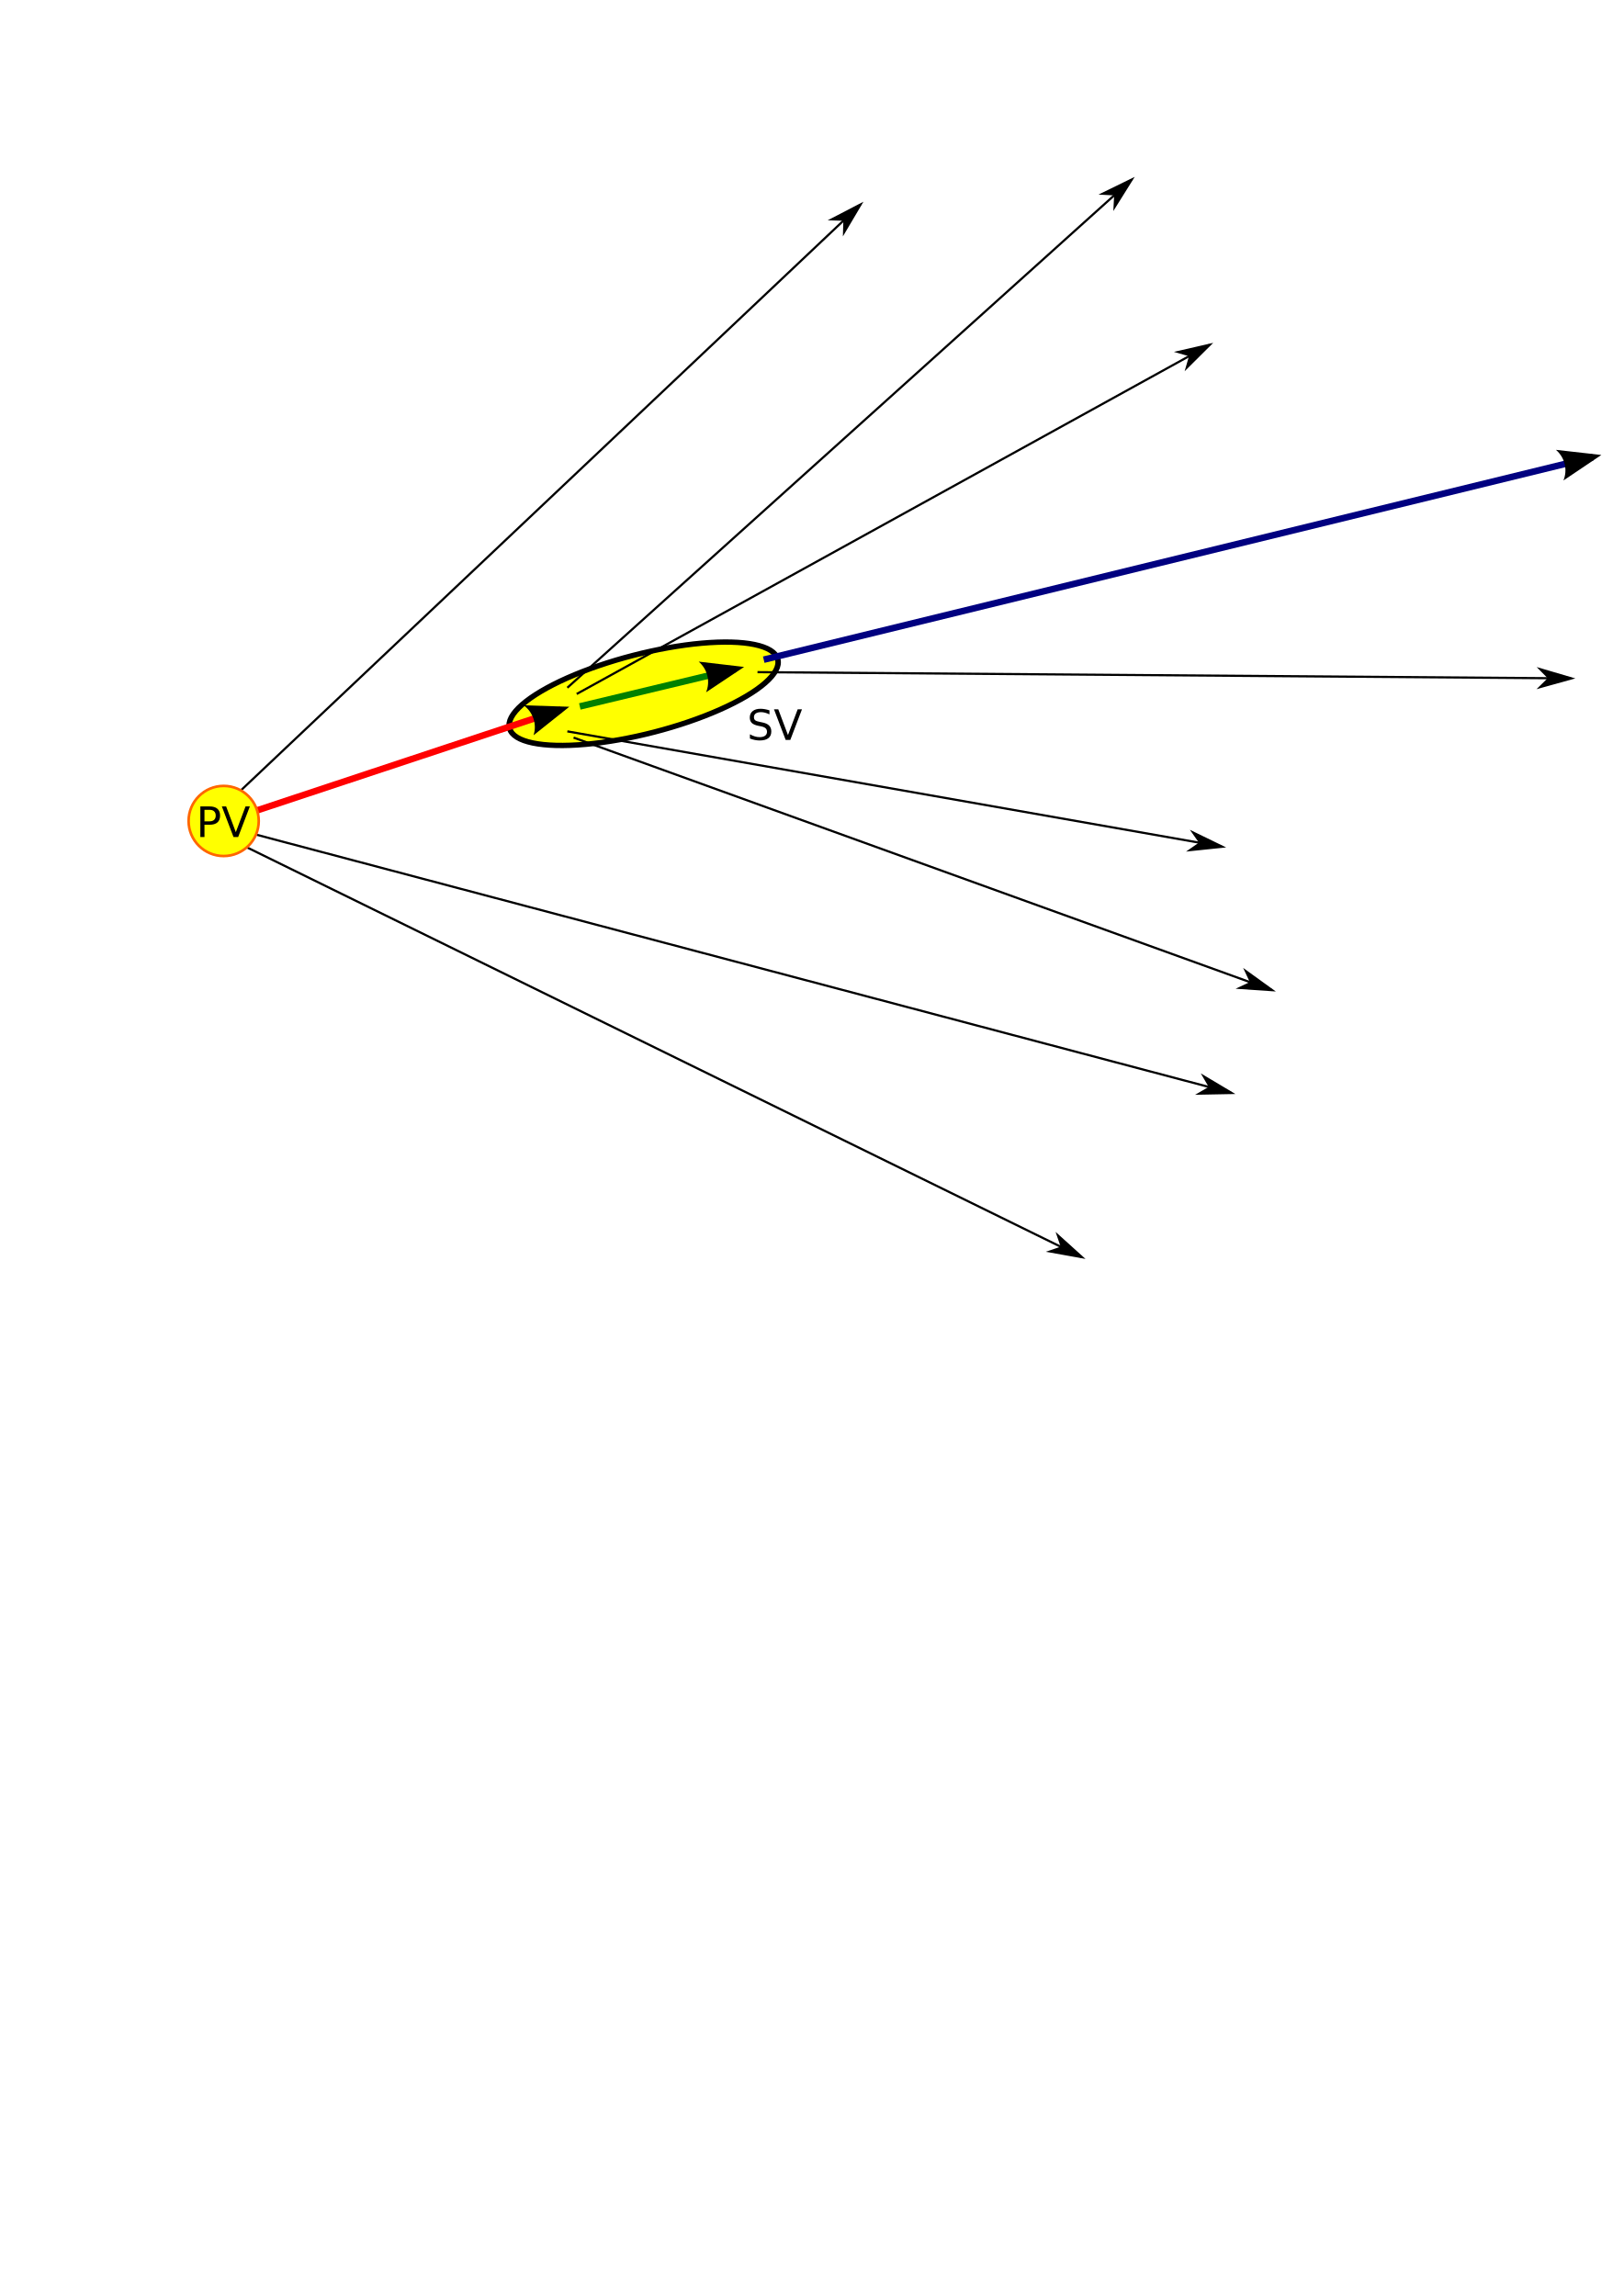
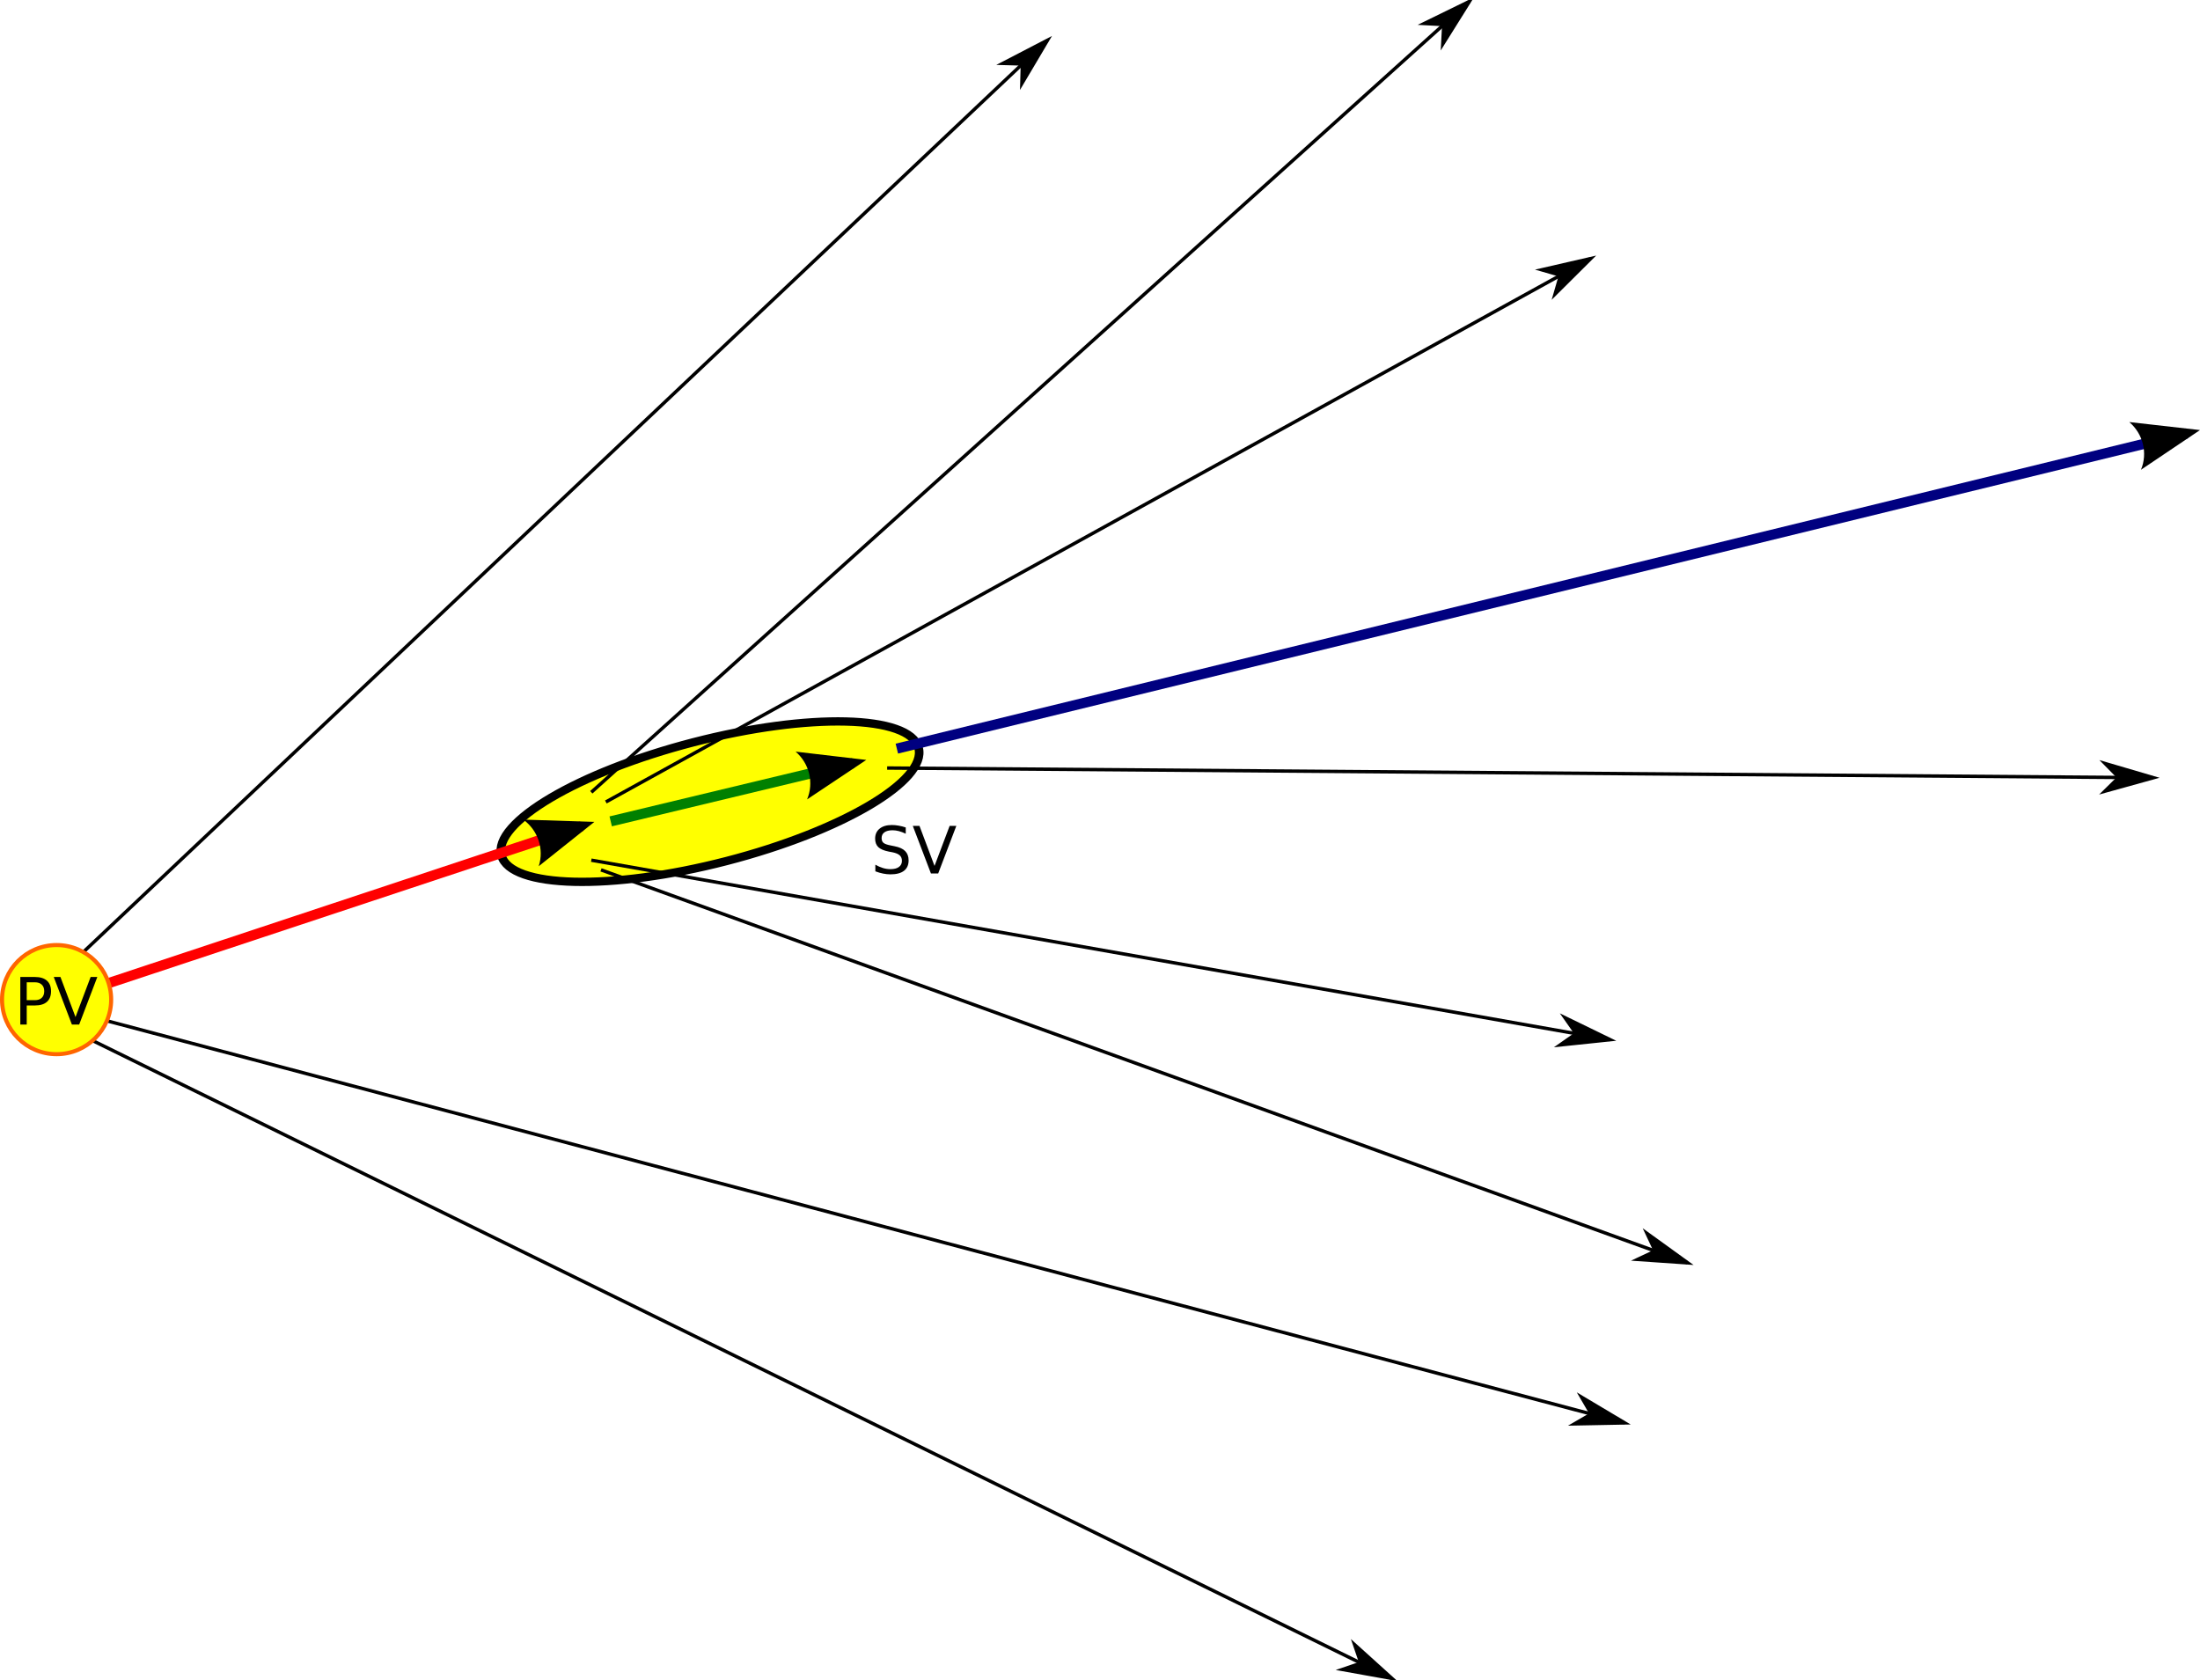
- <svg xmlns="http://www.w3.org/2000/svg" width="744.094" height="1052.362" id="svg2" version="1.1">
+ <svg xmlns="http://www.w3.org/2000/svg" width="648.024" height="494.799" id="svg2" version="1.1">
  <defs id="defs4">
-     <marker orient="auto" refY="0.0" refX="0.0" id="Arrow2Send" style="overflow:visible;">
-       <path id="path3644" style="font-size:12.0;fill-rule:evenodd;stroke-width:0.625;stroke-linejoin:round;" d="M 8.719,4.034 L -2.207,0.016 L 8.719,-4.002 C 6.973,-1.63 6.983,1.616 8.719,4.034 z " transform="scale(0.3) rotate(180) translate(-2.3,0)" />
+     <marker orient="auto" refY="0" refX="0" id="Arrow2Send" style="overflow:visible">
+       <path id="path3644" style="font-size:12px;fill-rule:evenodd;stroke-width:0.625;stroke-linejoin:round" d="M 8.719,4.034 -2.207,0.016 8.719,-4.002 c -1.745,2.372 -1.735,5.617 -6e-7,8.035 z" transform="matrix(-0.3,0,0,-0.3,0.69,0)" />
    </marker>
-     <marker orient="auto" refY="0.0" refX="0.0" id="Arrow2Sstart" style="overflow:visible">
-       <path id="path3641" style="font-size:12.0;fill-rule:evenodd;stroke-width:0.625;stroke-linejoin:round" d="M 8.719,4.034 L -2.207,0.016 L 8.719,-4.002 C 6.973,-1.63 6.983,1.616 8.719,4.034 z " transform="scale(0.3) translate(-2.3,0)" />
+     <marker orient="auto" refY="0" refX="0" id="Arrow2Sstart" style="overflow:visible">
+       <path id="path3641" style="font-size:12px;fill-rule:evenodd;stroke-width:0.625;stroke-linejoin:round" d="M 8.719,4.034 -2.207,0.016 8.719,-4.002 c -1.745,2.372 -1.735,5.617 -6e-7,8.035 z" transform="matrix(0.3,0,0,0.3,-0.69,0)" />
    </marker>
-     <marker orient="auto" refY="0.0" refX="0.0" id="Arrow1Lstart" style="overflow:visible">
-       <path id="path3611" d="M 0.0,0.0 L 5.0,-5.0 L -12.5,0.0 L 5.0,5.0 L 0.0,0.0 z " style="fill-rule:evenodd;stroke:#000000;stroke-width:1.0pt;marker-start:none" transform="scale(0.8) translate(12.5,0)" />
+     <marker orient="auto" refY="0" refX="0" id="Arrow1Lstart" style="overflow:visible">
+       <path id="path3611" d="M 0,0 5,-5 -12.5,0 5,5 0,0 z" style="fill-rule:evenodd;stroke:#000000;stroke-width:1pt;marker-start:none" transform="matrix(0.8,0,0,0.8,10,0)" />
    </marker>
-     <marker orient="auto" refY="0.0" refX="0.0" id="Arrow2Mend" style="overflow:visible;">
-       <path id="path3638" style="font-size:12.0;fill-rule:evenodd;stroke-width:0.625;stroke-linejoin:round;" d="M 8.719,4.034 L -2.207,0.016 L 8.719,-4.002 C 6.973,-1.63 6.983,1.616 8.719,4.034 z " transform="scale(0.6) rotate(180) translate(0,0)" />
+     <marker orient="auto" refY="0" refX="0" id="Arrow2Mend" style="overflow:visible">
+       <path id="path3638" style="font-size:12px;fill-rule:evenodd;stroke-width:0.625;stroke-linejoin:round" d="M 8.719,4.034 -2.207,0.016 8.719,-4.002 c -1.745,2.372 -1.735,5.617 -6e-7,8.035 z" transform="scale(-0.6,-0.6)" />
    </marker>
-     <marker orient="auto" refY="0.0" refX="0.0" id="Arrow1Lend" style="overflow:visible;">
-       <path id="path3614" d="M 0.0,0.0 L 5.0,-5.0 L -12.5,0.0 L 5.0,5.0 L 0.0,0.0 z " style="fill-rule:evenodd;stroke:#000000;stroke-width:1.0pt;marker-start:none;" transform="scale(0.8) rotate(180) translate(12.5,0)" />
+     <marker orient="auto" refY="0" refX="0" id="Arrow1Lend" style="overflow:visible">
+       <path id="path3614" d="M 0,0 5,-5 -12.5,0 5,5 0,0 z" style="fill-rule:evenodd;stroke:#000000;stroke-width:1pt;marker-start:none" transform="matrix(-0.8,0,0,-0.8,-10,0)" />
    </marker>
    <marker orient="auto" refY="0" refX="0" id="Arrow1Lend-0" style="overflow:visible">
      <path id="path3614-7" d="M 0,0 5,-5 -12.5,0 5,5 0,0 z" style="fill-rule:evenodd;stroke:#000000;stroke-width:1pt;marker-start:none" transform="matrix(-0.8,0,0,-0.8,-10,0)" />
    </marker>
  </defs>
-   <g id="layer1">
-     <path style="fill:#ffff00;stroke:#000000;stroke-width:2.8;stroke-miterlimit:4;stroke-opacity:1;stroke-dasharray:none;stroke-dashoffset:0" id="path8434" d="m 362.645,312.425 a 70.206,20.708 0 1 1 -140.411,0 70.206,20.708 0 1 1 140.411,0 z" transform="matrix(0.8749464,-0.2261984,0.234198,0.8450606,-34.07345,120.1121)" />
+   <g id="layer1" transform="translate(-85.82858,-81.86218)">
+     <path style="fill:#ffff00;stroke:#000000;stroke-width:2.8;stroke-miterlimit:4;stroke-opacity:1;stroke-dasharray:none;stroke-dashoffset:0" id="path8434" d="m 362.645,312.425 c 0,11.437 -31.432,20.708 -70.206,20.708 -38.773,0 -70.206,-9.271 -70.206,-20.708 0,-11.437 31.432,-20.708 70.206,-20.708 38.773,0 70.206,9.271 70.206,20.708 z" transform="matrix(0.8749464,-0.2261984,0.234198,0.8450606,-34.07345,120.1121)" />
    <path style="fill:none;stroke:#000000;stroke-width:1px;stroke-linecap:butt;stroke-linejoin:miter;stroke-opacity:1;marker-end:url(#Arrow1Lend)" d="M 108.571,380.219 564.286,500.934" id="path2824" />
    <path style="fill:none;stroke:#000000;stroke-width:1px;stroke-linecap:butt;stroke-linejoin:miter;stroke-opacity:1;marker-end:url(#Arrow1Lend)" d="M 105,367.362 394.286,93.791" id="path2826" />
-     <path style="fill:#008000;stroke:#008000;stroke-width:3;stroke-linecap:butt;stroke-linejoin:miter;stroke-opacity:1;marker-mid:none;marker-end:url(#Arrow2Mend);stroke-miterlimit:4;stroke-dasharray:none" d="M 265.714,323.791 337.143,306.648" id="path2830" />
-     <path style="fill:#ff0000;stroke:#ff0000;stroke-width:3;stroke-linecap:butt;stroke-linejoin:miter;stroke-opacity:1;marker-end:url(#Arrow2Mend);stroke-miterlimit:4;stroke-dasharray:none" d="M 108.571,374.505 257.143,325.219" id="path5344" />
-     <path style="fill:#000080;stroke:#000080;stroke-width:3;stroke-linecap:butt;stroke-linejoin:miter;stroke-opacity:1;marker-end:url(#Arrow2Mend);stroke-miterlimit:4;stroke-dasharray:none" d="M 350,302.362 730,209.505" id="path5532" />
+     <path style="fill:#008000;stroke:#008000;stroke-width:3;stroke-linecap:butt;stroke-linejoin:miter;stroke-miterlimit:4;stroke-opacity:1;stroke-dasharray:none;marker-mid:none;marker-end:url(#Arrow2Mend)" d="M 265.714,323.791 337.143,306.648" id="path2830" />
+     <path style="fill:#ff0000;stroke:#ff0000;stroke-width:3;stroke-linecap:butt;stroke-linejoin:miter;stroke-miterlimit:4;stroke-opacity:1;stroke-dasharray:none;marker-end:url(#Arrow2Mend)" d="M 108.571,374.505 257.143,325.219" id="path5344" />
+     <path style="fill:#000080;stroke:#000080;stroke-width:3;stroke-linecap:butt;stroke-linejoin:miter;stroke-miterlimit:4;stroke-opacity:1;stroke-dasharray:none;marker-end:url(#Arrow2Mend)" d="M 350,302.362 730,209.505" id="path5532" />
    <path style="fill:none;stroke:#000000;stroke-width:1px;stroke-linecap:butt;stroke-linejoin:miter;stroke-opacity:1;marker-end:url(#Arrow1Lend)" d="M 260,315.219 518.571,82.362" id="path5753" />
    <path style="fill:none;stroke:#000000;stroke-width:1px;stroke-linecap:butt;stroke-linejoin:miter;stroke-opacity:1;marker-end:url(#Arrow1Lend)" d="m 264.286,318.076 290,-160" id="path5755" />
    <path style="fill:none;stroke:#000000;stroke-width:1px;stroke-linecap:butt;stroke-linejoin:miter;stroke-opacity:1;marker-end:url(#Arrow1Lend)" d="m 347.143,308.076 372.857,2.857" id="path5759" />
    <path style="fill:none;stroke:#000000;stroke-width:1px;stroke-linecap:butt;stroke-linejoin:miter;stroke-opacity:1;marker-end:url(#Arrow1Lend)" d="M 105.714,384.733 495.714,576.161" id="path2824-9" />
    <path style="fill:none;stroke:#000000;stroke-width:1px;stroke-linecap:butt;stroke-linejoin:miter;stroke-opacity:1;marker-end:url(#Arrow1Lend-0)" d="m 260,335.219 300,52.857" id="path6537" />
    <path style="fill:none;stroke:#000000;stroke-width:1px;stroke-linecap:butt;stroke-linejoin:miter;stroke-opacity:1;marker-end:url(#Arrow1Lend-0)" d="m 262.857,338.076 320,115.714" id="path7065" />
-     <path style="fill:#ffff00;stroke:#ff6600;stroke-width:1.2;stroke-miterlimit:4;stroke-opacity:1;stroke-dasharray:none;stroke-dashoffset:0" id="path7817" d="m 125.714,384.862 a 16.071,16.071 0 1 1 -32.143,0 16.071,16.071 0 1 1 32.143,0 z" transform="translate(-7.142857,-8.571428)" />
+     <path style="fill:#ffff00;stroke:#ff6600;stroke-width:1.2;stroke-miterlimit:4;stroke-opacity:1;stroke-dasharray:none;stroke-dashoffset:0" id="path7817" d="m 125.714,384.862 c 0,8.876 -7.195,16.071 -16.071,16.071 -8.876,0 -16.071,-7.195 -16.071,-16.071 0,-8.876 7.195,-16.071 16.071,-16.071 8.876,0 16.071,7.195 16.071,16.071 z" transform="translate(-7.142857,-8.571428)" />
    <text xml:space="preserve" style="font-size:19.215px;font-style:normal;font-weight:normal;fill:#000000;fill-opacity:1;stroke:none;font-family:Bitstream Vera Sans" x="89.923" y="383.641" id="text8409">
      <tspan id="tspan8411" x="89.923" y="383.641">PV</tspan>
    </text>
    <text xml:space="preserve" style="font-size:19.215px;font-style:normal;font-weight:normal;fill:#000000;fill-opacity:1;stroke:none;font-family:Bitstream Vera Sans" x="342.34" y="339.127" id="text8409-7">
      <tspan id="tspan8411-4" x="342.34" y="339.127">SV</tspan>
    </text>
  </g>
</svg>
